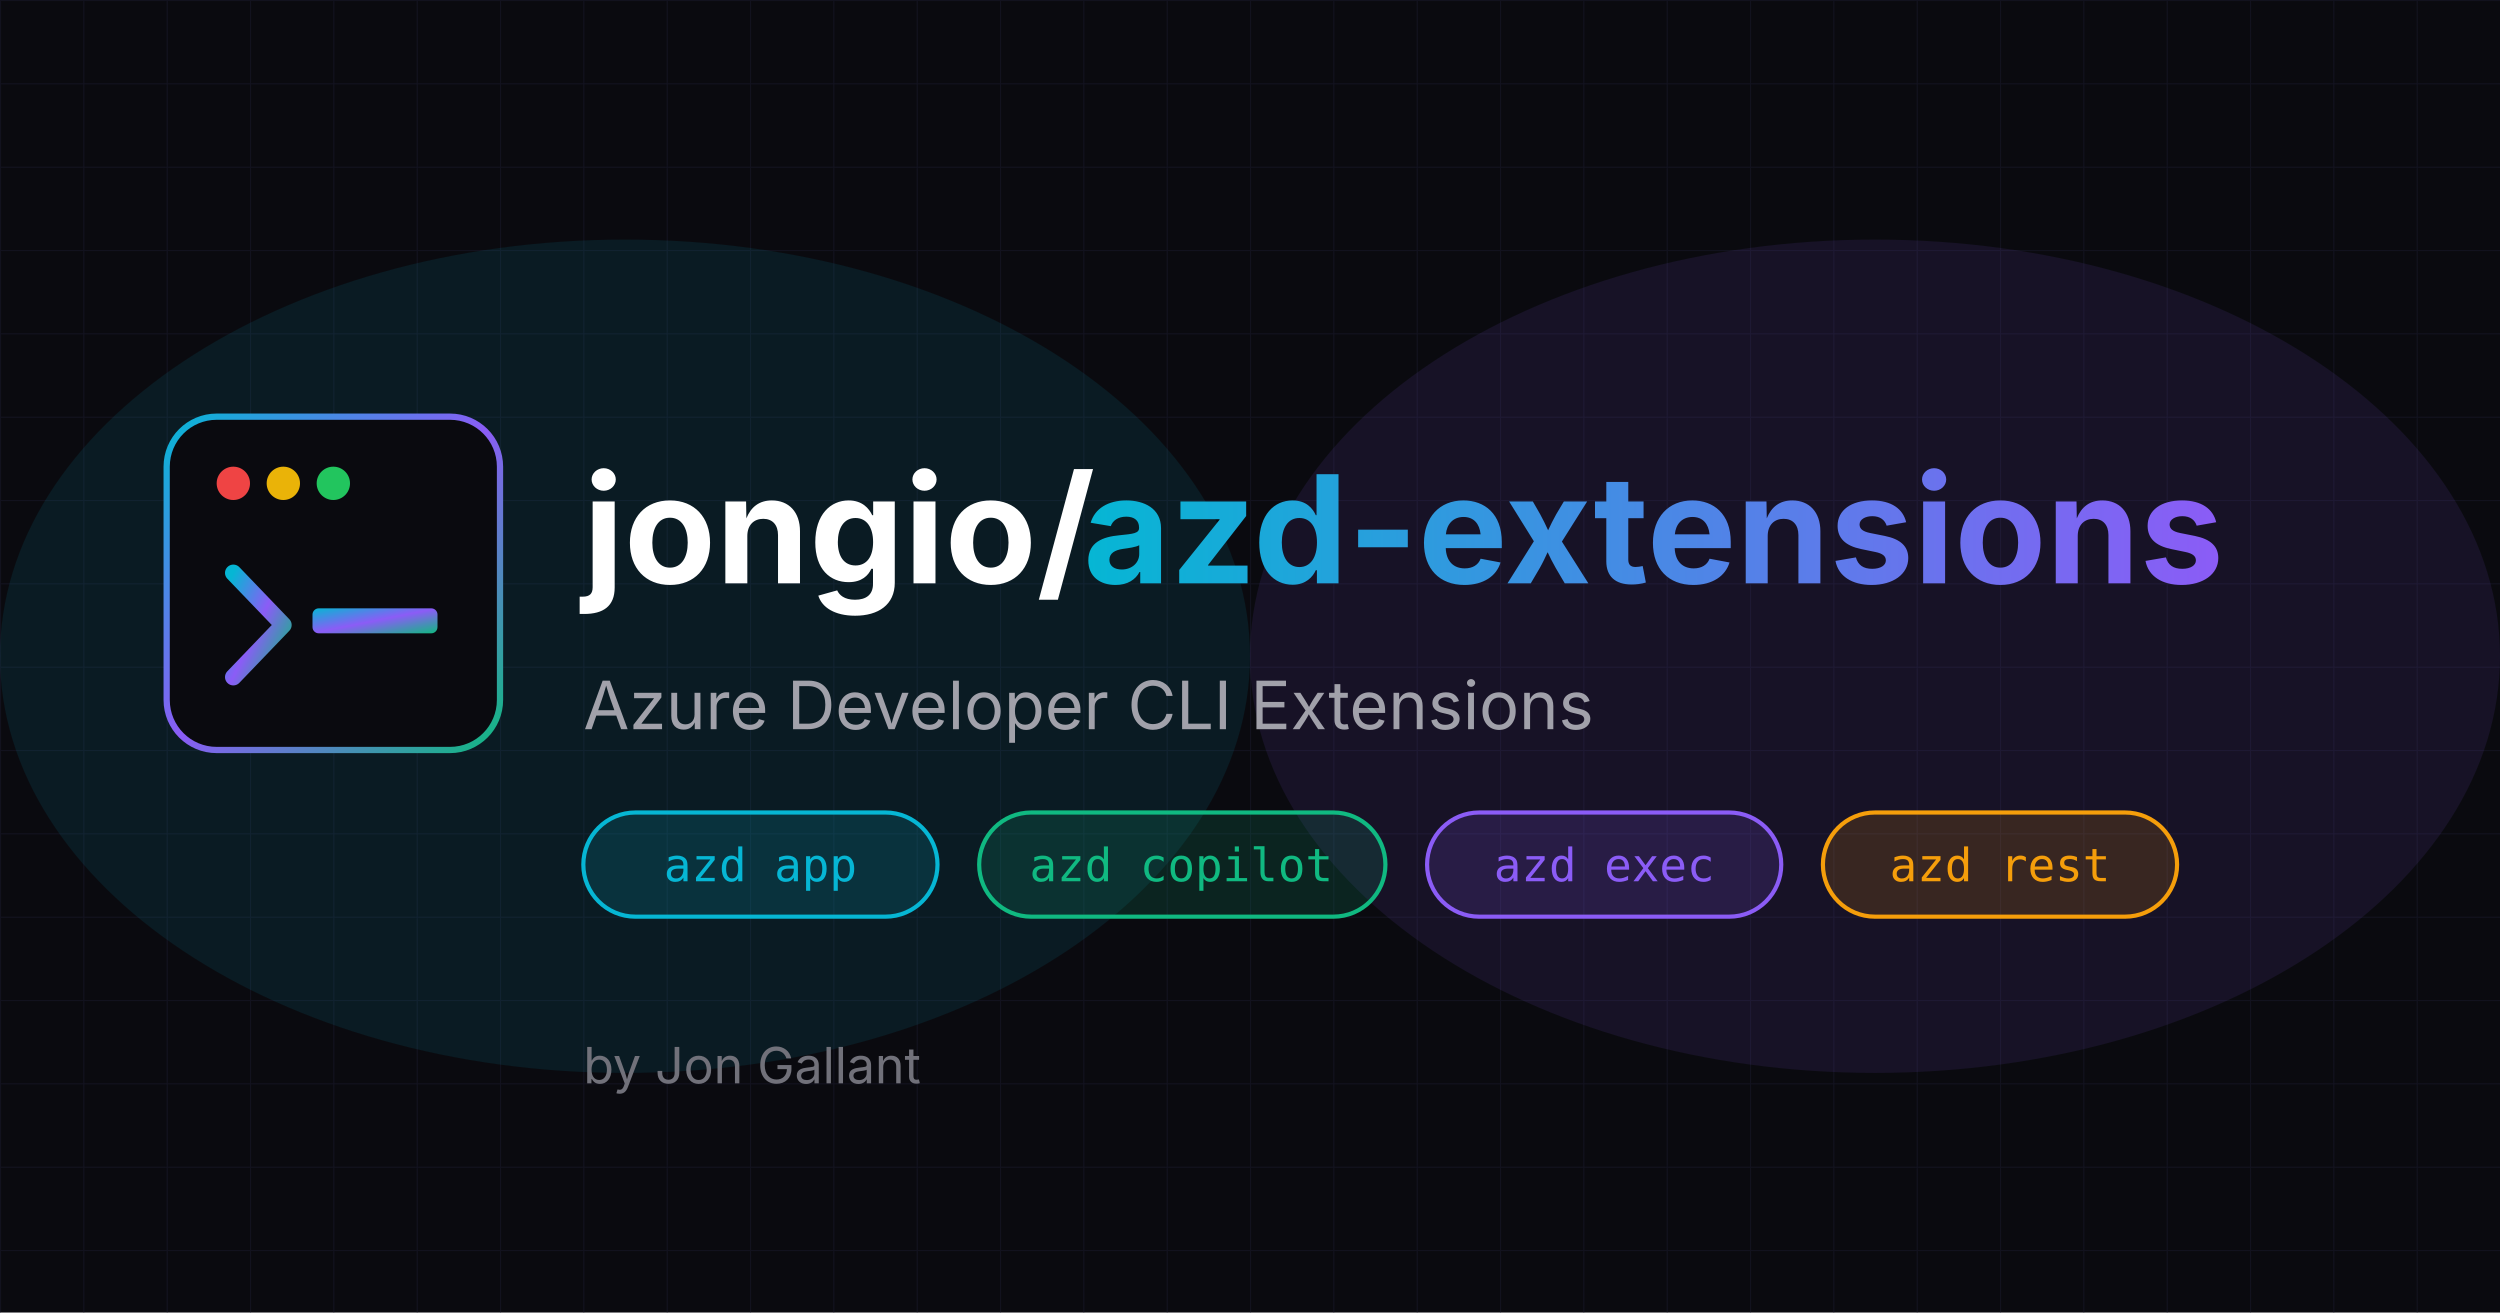
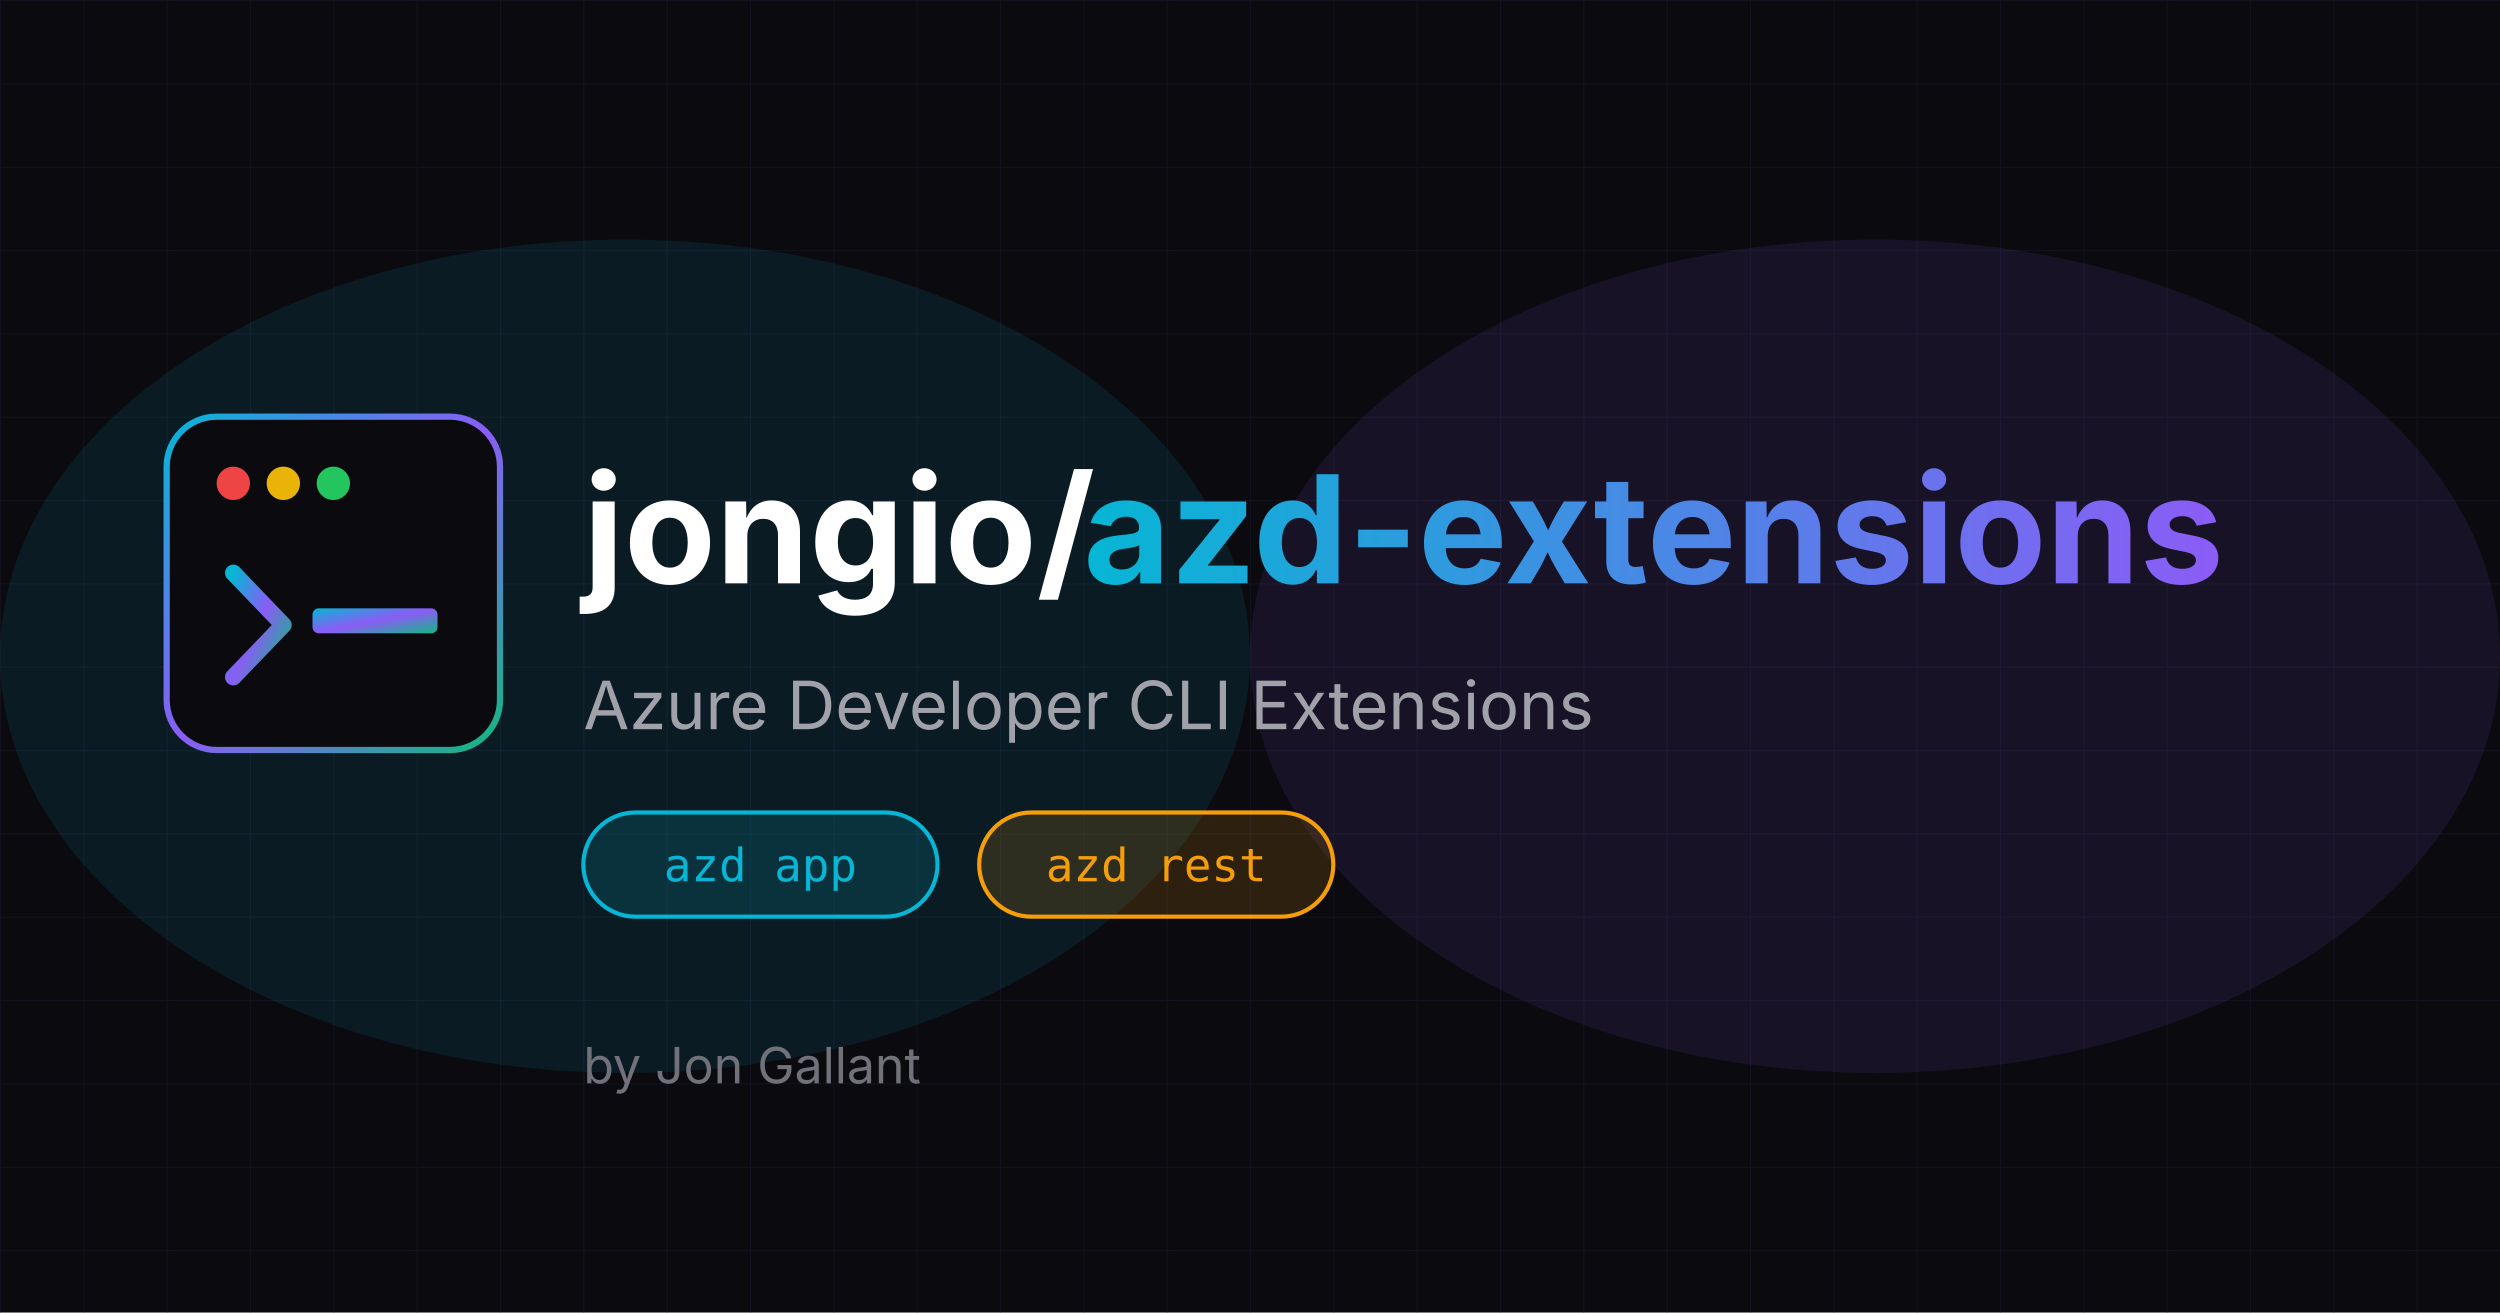
<svg xmlns="http://www.w3.org/2000/svg" viewBox="0 0 1200 630" fill="none">
  <defs>
    <linearGradient id="grad" x1="0%" y1="0%" x2="100%" y2="100%">
      <stop offset="0%" style="stop-color:#06b6d4" />
      <stop offset="50%" style="stop-color:#8b5cf6" />
      <stop offset="100%" style="stop-color:#10b981" />
    </linearGradient>
    <linearGradient id="textGrad" x1="0%" y1="0%" x2="100%" y2="0%">
      <stop offset="0%" style="stop-color:#06b6d4" />
      <stop offset="100%" style="stop-color:#8b5cf6" />
    </linearGradient>
  </defs>
  <rect width="1200" height="630" fill="#0a0a0f" />
  <pattern id="grid" width="40" height="40" patternUnits="userSpaceOnUse">
    <path d="M 40 0 L 0 0 0 40" fill="none" stroke="#1a1a2e" stroke-width="1" />
  </pattern>
  <rect width="1200" height="630" fill="url(#grid)" opacity="0.5" />
  <ellipse cx="300" cy="315" rx="300" ry="200" fill="#06b6d4" opacity="0.1" />
  <ellipse cx="900" cy="315" rx="300" ry="200" fill="#8b5cf6" opacity="0.1" />
  <g transform="translate(80, 200)">
    <rect width="160" height="160" rx="24" fill="#0a0a0f" stroke="url(#grad)" stroke-width="3" />
    <circle cx="32" cy="32" r="8" fill="#ef4444" />
    <circle cx="56" cy="32" r="8" fill="#eab308" />
    <circle cx="80" cy="32" r="8" fill="#22c55e" />
    <path d="M32 75L56 100L32 125" stroke="url(#grad)" stroke-width="8" stroke-linecap="round" stroke-linejoin="round" fill="none" />
    <rect x="70" y="92" width="60" height="12" rx="3" fill="url(#grad)" />
  </g>
  <text x="280" y="280" font-family="system-ui, -apple-system, sans-serif" font-size="72" font-weight="700" fill="white">jongio/</text>
  <text x="520" y="280" font-family="system-ui, -apple-system, sans-serif" font-size="72" font-weight="700" fill="url(#textGrad)">azd-extensions</text>
  <text x="280" y="350" font-family="system-ui, -apple-system, sans-serif" font-size="32" fill="#a1a1aa">Azure Developer CLI Extensions</text>
  <g transform="translate(280, 390)">
    <rect width="170" height="50" rx="25" fill="#06b6d4" fill-opacity="0.15" stroke="#06b6d4" stroke-width="2" />
    <text x="85" y="33" font-family="monospace" font-size="22" fill="#06b6d4" text-anchor="middle">azd app</text>
  </g>
  <g transform="translate(470, 390)">
-     <rect width="195" height="50" rx="25" fill="#10b981" fill-opacity="0.15" stroke="#10b981" stroke-width="2" />
-     <text x="97" y="33" font-family="monospace" font-size="22" fill="#10b981" text-anchor="middle">azd copilot</text>
-   </g>
-   <g transform="translate(685, 390)">
-     <rect width="170" height="50" rx="25" fill="#8b5cf6" fill-opacity="0.15" stroke="#8b5cf6" stroke-width="2" />
-     <text x="85" y="33" font-family="monospace" font-size="22" fill="#8b5cf6" text-anchor="middle">azd exec</text>
-   </g>
-   <g transform="translate(875, 390)">
    <rect width="170" height="50" rx="25" fill="#f59e0b" fill-opacity="0.15" stroke="#f59e0b" stroke-width="2" />
    <text x="85" y="33" font-family="monospace" font-size="22" fill="#f59e0b" text-anchor="middle">azd rest</text>
  </g>
  <text x="280" y="520" font-family="system-ui, -apple-system, sans-serif" font-size="24" fill="#71717a">by Jon Gallant</text>
</svg>
